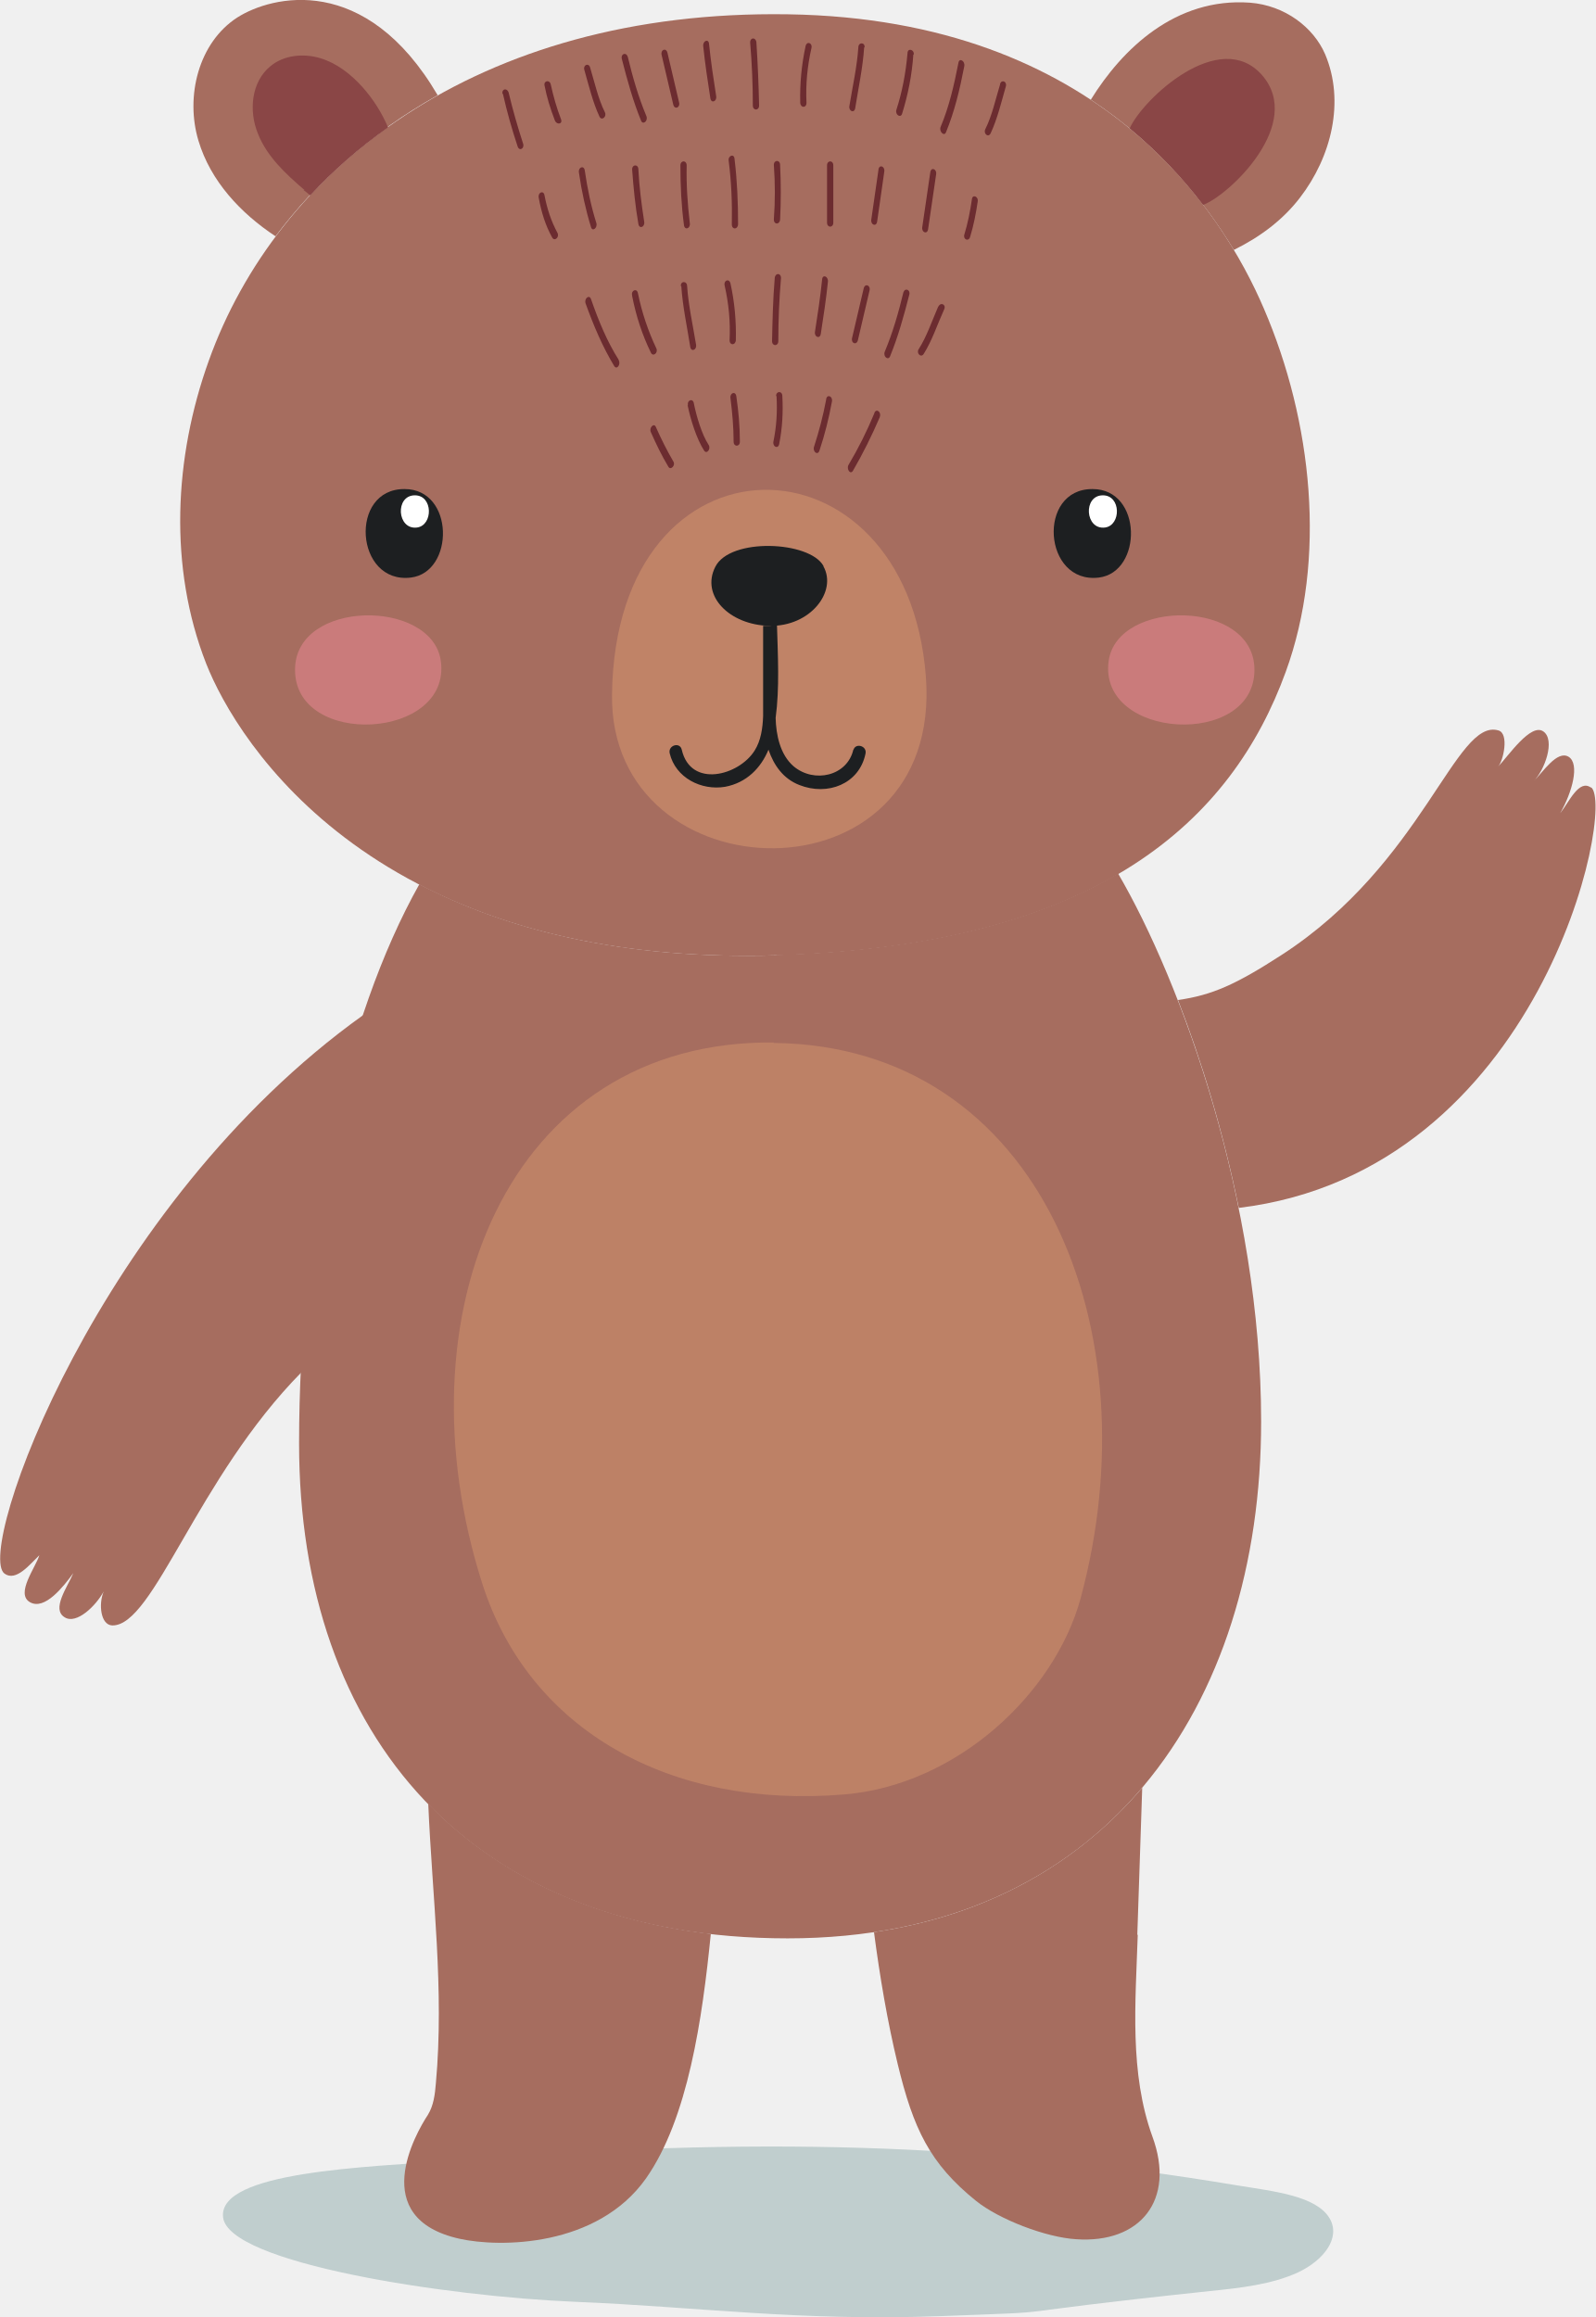
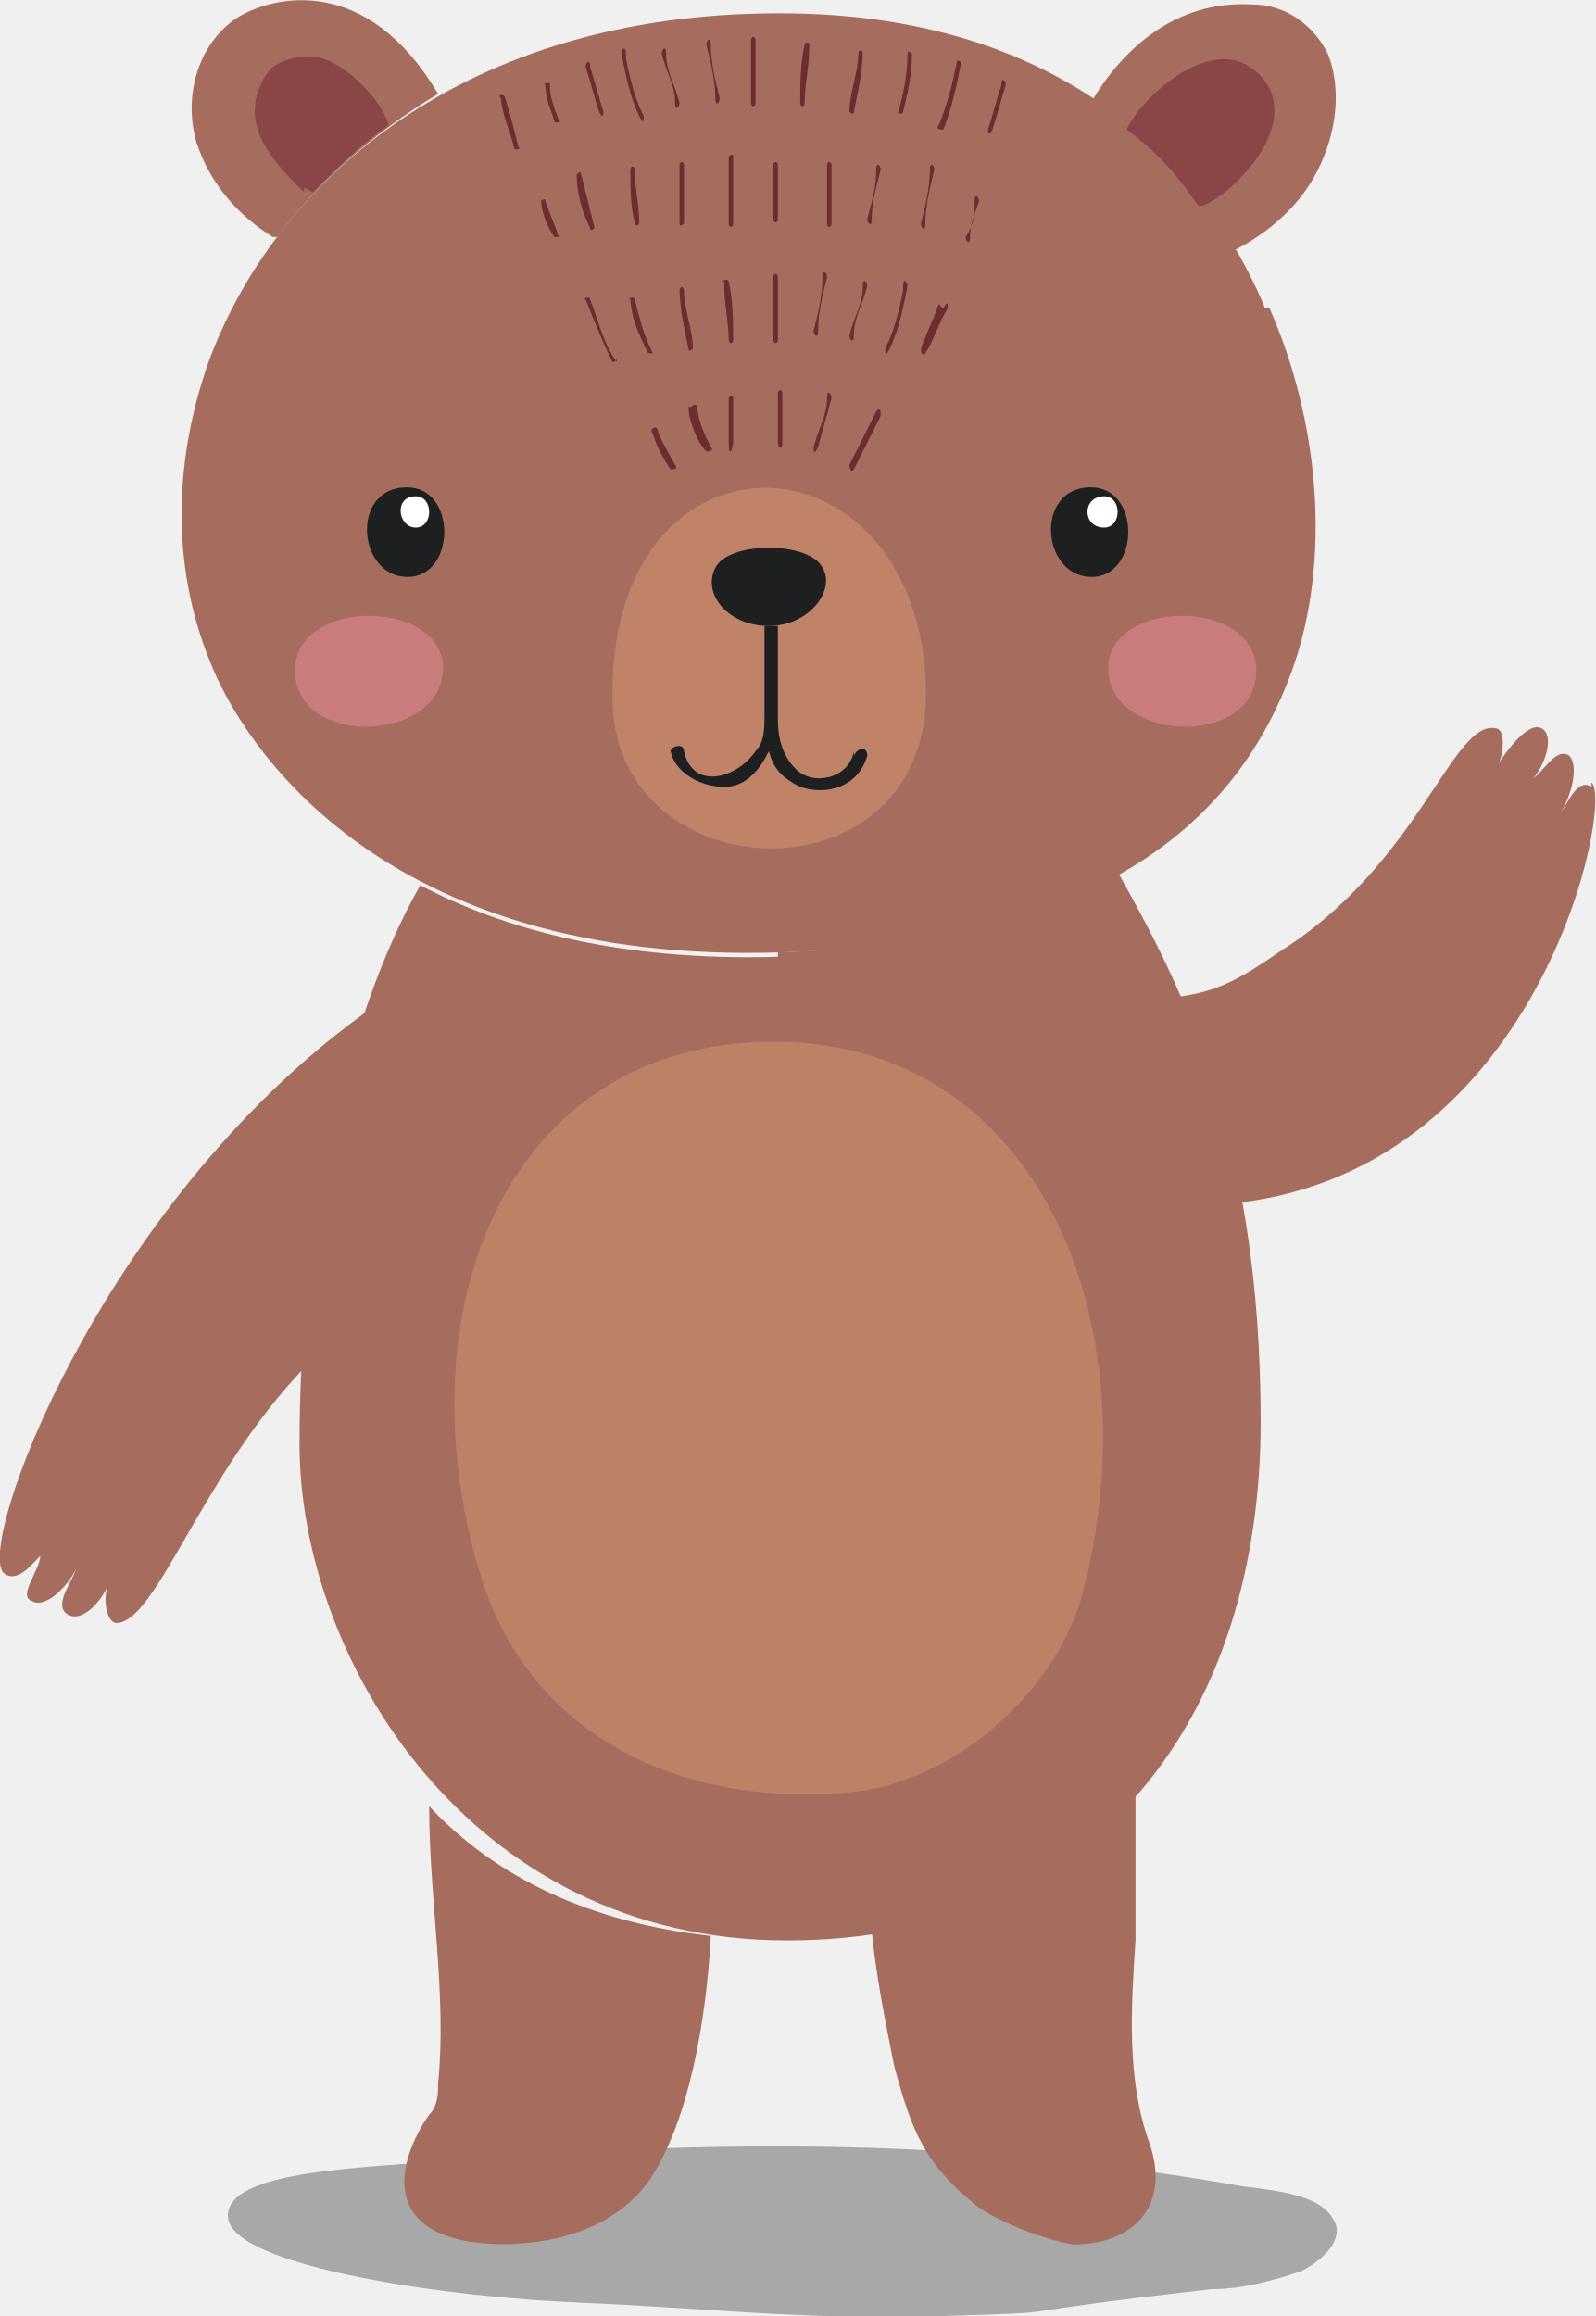
- <svg xmlns="http://www.w3.org/2000/svg" id="Layer_2" data-name="Layer 2" viewBox="0 0 35.69 51.83">
+ <svg xmlns="http://www.w3.org/2000/svg" id="Layer_2" version="1.1" viewBox="0 0 35.7 51.8">
  <defs>
    <style>
-       .cls-1 {
+       .st0 {
+         fill: #ca7b7b;
+       }
+ 
+       .st1 {
+         fill: #fff;
+       }
+ 
+       .st2 {
+         opacity: .3;
+       }
+ 
+       .st3 {
+         fill: #a66d5f;
+       }
+ 
+       .st4 {
+         fill: #1d1f21;
+       }
+ 
+       .st5 {
        opacity: .9;
      }

-       .cls-2 {
-         fill: #ca7b7b;
-       }
- 
-       .cls-3 {
-         fill: #fff;
-       }
- 
-       .cls-4 {
-         fill: #a66d5f;
-       }
- 
-       .cls-5 {
-         fill: #1d1f21;
-       }
- 
-       .cls-6 {
+       .st6 {
        fill: #6c2c30;
      }

-       .cls-7 {
-         fill: #c0cece;
-       }
- 
-       .cls-8 {
+       .st7 {
        fill: #c08367;
      }

-       .cls-9 {
+       .st8 {
        fill: #8a4646;
      }
    </style>
  </defs>
-   <g id="Layer_1-2" data-name="Layer 1">
+   <g id="Layer_1-2">
    <g>
-       <path class="cls-7" d="M12.86,51.49c2.73.11,5.03.44,8.19.32,3.16-.12.73,0,6.01-.56.69-.07,1.4-.15,1.98-.42.57-.27.96-.77.7-1.21-.3-.5-1.24-.6-2.04-.73-5.74-.96-10.8-1.1-17.61-.56-1.89.15-5.22.24-5.1,1.27.12,1.03,4.99,1.77,7.87,1.89Z" />
+       <path class="st2" d="M12.9,51.5c2.7.1,5,.4,8.2.3s.7,0,6-.6c.7,0,1.4-.2,2-.4.6-.3,1-.8.7-1.2-.3-.5-1.2-.6-2-.7-5.7-1-10.8-1.1-17.6-.6-1.9.2-5.2.2-5.1,1.3s5,1.8,7.9,1.9Z" />
      <g>
        <g>
          <g>
-             <path class="cls-4" d="M28.27,6.9c-.92-2.15-3.63-6.47-10.64-6.58-7.01-.11-11.44,3.5-12.96,7.75-.78,2.17-.9,4.62-.06,6.77.7,1.78,3.81,6.8,12.76,6.53,7.24-.21,10.19-3.04,11.39-6.34.92-2.52.6-5.6-.49-8.13Z" />
+             <path class="st3" d="M28.3,6.9c-.9-2.2-3.6-6.5-10.6-6.6-7-.1-11.4,3.5-13,7.7-.8,2.2-.9,4.6,0,6.8.7,1.8,3.8,6.8,12.8,6.5,7.2-.2,10.2-3,11.4-6.3.9-2.5.6-5.6-.5-8.1Z" />
            <g>
-               <path class="cls-4" d="M27.6,5.59c.57-.28,1.09-.66,1.48-1.17.7-.91,1.01-2.15.56-3.21-.26-.6-.9-1.09-1.68-1.15-1.67-.12-2.86,1.04-3.56,2.17,1.53,1.01,2.54,2.27,3.2,3.36Z" />
-               <path class="cls-9" d="M26.92,4.58c.58-.22,2.26-1.81,1.31-2.9-.95-1.08-2.67.54-2.96,1.19.66.55,1.2,1.13,1.64,1.71Z" />
+               <path class="st3" d="M27.6,5.6c.6-.3,1.1-.7,1.5-1.2.7-.9,1-2.2.6-3.2-.3-.6-.9-1.1-1.7-1.1-1.7-.1-2.9,1-3.6,2.2,1.5,1,2.5,2.3,3.2,3.4Z" />
+               <path class="st8" d="M26.9,4.6c.6-.2,2.3-1.8,1.3-2.9-1-1.1-2.7.5-3,1.2.7.5,1.2,1.1,1.6,1.7h0Z" />
            </g>
            <g>
-               <path class="cls-4" d="M6.16,5.29c.92-1.23,2.13-2.32,3.63-3.16C8.18-.62,6.08-.1,5.31.39c-.87.56-1.17,1.77-.87,2.76.27.9.94,1.62,1.73,2.14Z" />
-               <path class="cls-9" d="M6.79,4.25s.1.08.15.12c.51-.55,1.09-1.06,1.74-1.52-.14-.33-.33-.63-.57-.9-.26-.29-.58-.54-.95-.65-.37-.11-.81-.07-1.11.18-.43.35-.49,1-.28,1.51.2.51.62.9,1.04,1.26Z" />
+               <path class="st3" d="M6.2,5.3c.9-1.2,2.1-2.3,3.6-3.2C8.2-.6,6.1-.1,5.3.4c-.9.6-1.2,1.8-.9,2.8.3.9.9,1.6,1.7,2.1h0Z" />
+               <path class="st8" d="M6.8,4.2s0,0,.2.1c.5-.5,1.1-1.1,1.7-1.5-.1-.3-.3-.6-.6-.9-.3-.3-.6-.5-.9-.6-.4-.1-.8,0-1.1.2-.4.4-.5,1-.3,1.5.2.5.6.9,1,1.3h0Z" />
            </g>
          </g>
          <g>
            <g>
-               <path class="cls-8" d="M20.71,15.13c.4,5.16-7.09,4.96-7.02.4.08-6.07,6.59-5.99,7.02-.4Z" />
+               <path class="st7" d="M20.7,15.1c.4,5.2-7.1,5-7,.4,0-6.1,6.6-6,7-.4Z" />
              <g>
-                 <path class="cls-5" d="M19.09,16.76c-.13.6-.88.77-1.34.38-.3-.26-.39-.7-.4-1.08.09-.67.05-1.39.03-2.08-.06,0-.12.02-.18.02-.04,0-.08,0-.13,0v1.1c0,.22,0,.44,0,.66,0,.08,0,.16,0,.24,0,0,0,0,0,0,0,0,0,.01,0,.02-.01.27-.05.55-.19.77-.35.56-1.43.85-1.63-.02-.04-.18-.31-.1-.27.08.13.55.71.84,1.24.75.48-.09.8-.42.97-.83.12.35.33.65.69.79.63.25,1.34-.02,1.48-.7.04-.18-.23-.25-.27-.08Z" />
-                 <path class="cls-5" d="M18.42,12.66c-.31-.56-2.09-.64-2.42.02-.33.65.32,1.3,1.21,1.32.92.02,1.52-.77,1.21-1.33Z" />
+                 <path class="st4" d="M19.1,16.8c-.1.6-.9.8-1.3.4-.3-.3-.4-.7-.4-1.1,0-.7,0-1.4,0-2.1,0,0-.1,0-.2,0h-.1v2h0c0,.3,0,.6-.2.8-.4.6-1.4.9-1.6,0,0-.2-.3-.1-.3,0,.1.5.7.8,1.2.8.5,0,.8-.4,1-.8.1.4.3.6.7.8.6.2,1.3,0,1.5-.7,0-.2-.2-.2-.3,0h0Z" />
+                 <path class="st4" d="M18.4,12.7c-.3-.6-2.1-.6-2.4,0-.3.6.3,1.3,1.2,1.3.9,0,1.5-.8,1.2-1.3h0Z" />
              </g>
            </g>
-             <path class="cls-2" d="M28.06,14.98c0-1.58-3.06-1.59-3.26-.2-.25,1.77,3.27,1.96,3.26.2Z" />
-             <path class="cls-2" d="M6.6,14.98c0-1.58,3.06-1.59,3.26-.2.25,1.77-3.27,1.96-3.26.2Z" />
+             <path class="st0" d="M28.1,15c0-1.6-3.1-1.6-3.3-.2-.2,1.8,3.3,2,3.3.2Z" />
+             <path class="st0" d="M6.6,15c0-1.6,3.1-1.6,3.3-.2.2,1.8-3.3,2-3.3.2Z" />
            <g>
-               <path class="cls-6" d="M12.05,4.42c.06.33.15.62.3.89.05.1.17,0,.12-.1-.14-.26-.23-.53-.29-.84-.02-.12-.15-.07-.13.05h0Z" />
-               <path class="cls-6" d="M12.95,3.86c.06.42.15.83.27,1.22.03.11.15.02.12-.09-.12-.38-.2-.77-.26-1.18-.02-.12-.15-.07-.13.05h0Z" />
-               <path class="cls-6" d="M14.14,3.79c.03.41.07.82.14,1.22.02.12.15.07.13-.05-.06-.39-.11-.77-.13-1.17,0-.12-.14-.12-.14,0h0Z" />
-               <path class="cls-6" d="M11.25,2.1c.09.4.2.79.33,1.18.04.11.16.04.12-.07-.12-.37-.23-.75-.32-1.13-.03-.12-.16-.1-.14.02h0Z" />
-               <path class="cls-6" d="M15.22,3.7c0,.45.02.89.08,1.34.02.12.15.07.13-.05-.05-.43-.08-.85-.07-1.29,0-.12-.14-.12-.14,0h0Z" />
-               <path class="cls-6" d="M16.3,3.6c.06.47.08.94.07,1.42,0,.12.13.12.14,0,0-.49-.02-.98-.08-1.47-.01-.12-.15-.07-.13.05h0Z" />
-               <path class="cls-6" d="M17.31,3.69c.03.41.03.81,0,1.22,0,.12.13.12.14,0,.02-.41.02-.81,0-1.22,0-.12-.14-.12-.14,0h0Z" />
-               <path class="cls-6" d="M18.5,3.7c0,.43,0,.85,0,1.28,0,.12.14.12.14,0,0-.43,0-.85,0-1.28,0-.12-.14-.12-.14,0h0Z" />
-               <path class="cls-6" d="M19.65,3.8c-.05.37-.11.74-.16,1.11-.02.12.11.17.13.05.05-.37.11-.74.16-1.12.02-.12-.11-.17-.13-.05h0Z" />
-               <path class="cls-6" d="M20.81,3.85c-.06.41-.12.82-.18,1.23-.02.12.11.17.13.05.06-.41.12-.82.18-1.23.02-.12-.11-.17-.13-.05h0Z" />
-               <path class="cls-6" d="M21.7,5.3c.08-.26.13-.52.17-.79.02-.12-.12-.17-.13-.05-.04.27-.09.53-.17.79-.03.11.1.16.13.05h0Z" />
-               <path class="cls-6" d="M12.18,1.91c.05.26.13.52.23.78.04.11.18.09.14-.02-.1-.26-.17-.51-.23-.78-.02-.11-.16-.09-.14.02h0Z" />
-               <path class="cls-6" d="M13.84,8.05c-.26-.41-.45-.87-.62-1.36-.04-.11-.16-.01-.12.1.18.5.38.97.64,1.4.06.09.15-.04.1-.13h0Z" />
-               <path class="cls-6" d="M14.14,6.62c.09.46.23.88.42,1.27.05.1.17,0,.12-.1-.18-.38-.32-.79-.41-1.23-.02-.12-.16-.07-.13.05h0Z" />
-               <path class="cls-6" d="M16.21,6.39c.09.4.13.8.11,1.22,0,.12.13.12.14,0,.01-.44-.03-.86-.12-1.27-.03-.12-.16-.07-.13.05h0Z" />
-               <path class="cls-6" d="M17.33,6.22c-.04.47-.05.94-.06,1.41,0,.12.14.12.14,0,0-.47.02-.94.06-1.41,0-.12-.13-.12-.14,0h0Z" />
-               <path class="cls-6" d="M18.39,6.25c-.04.39-.1.79-.16,1.17-.02.12.11.17.13.05.06-.39.12-.78.16-1.17.01-.12-.12-.17-.13-.05h0Z" />
-               <path class="cls-6" d="M19.32,6.45c-.09.37-.17.74-.26,1.11-.03.12.1.17.13.05.09-.37.17-.74.26-1.11.03-.12-.1-.17-.13-.05h0Z" />
-               <path class="cls-6" d="M20.21,6.53c-.11.46-.24.91-.42,1.34-.04.11.08.2.12.1.18-.44.31-.91.43-1.38.03-.11-.1-.16-.13-.05h0Z" />
-               <path class="cls-6" d="M20.99,6.85c-.14.32-.26.68-.44.96-.06.09.05.2.11.11.19-.3.31-.67.46-1,.05-.11-.08-.17-.13-.06h0Z" />
-               <path class="cls-6" d="M22.37,1.89c-.1.33-.18.7-.33,1-.05.1.07.2.12.09.15-.32.24-.7.34-1.05.03-.11-.1-.16-.13-.05h0Z" />
-               <path class="cls-6" d="M14.56,9.67c.12.27.24.52.39.77.05.09.17-.03.11-.12-.14-.24-.27-.5-.39-.77-.04-.1-.16.02-.11.12h0Z" />
-               <path class="cls-6" d="M16.34,8.91c.04.32.07.64.07.97,0,.12.14.12.14,0,0-.35-.03-.68-.08-1.02-.02-.12-.15-.07-.13.05h0Z" />
-               <path class="cls-6" d="M17.37,8.86c.02.35,0,.68-.07,1.02-.02.12.11.17.13.05.07-.35.09-.71.07-1.07,0-.12-.14-.12-.14,0h0Z" />
-               <path class="cls-6" d="M18.48,8.94c-.07.37-.16.71-.27,1.05-.04.11.08.21.12.09.12-.36.21-.72.28-1.1.02-.12-.11-.17-.13-.05h0Z" />
-               <path class="cls-6" d="M19.56,9.24c-.17.41-.36.79-.58,1.16-.05.09.04.23.1.13.22-.38.42-.78.6-1.2.04-.11-.07-.2-.12-.1h0Z" />
-               <path class="cls-6" d="M15.24,6.4c.03.46.13.91.2,1.36.02.12.15.07.13-.05-.07-.43-.17-.87-.2-1.31,0-.12-.15-.12-.14,0h0Z" />
-               <path class="cls-6" d="M21.04,2.84c.19-.45.3-.93.4-1.44.02-.11.15-.04.13.08-.1.52-.22,1.02-.41,1.48-.04.1-.16-.02-.12-.12h0Z" />
-               <path class="cls-6" d="M20.43,1.22c-.03.46-.12.9-.25,1.32-.03.11-.16.03-.13-.08.13-.4.21-.82.25-1.27,0-.12.15-.09.14.03h0Z" />
-               <path class="cls-6" d="M18.15,1.08c-.09.4-.13.8-.11,1.22,0,.12-.13.12-.14,0-.01-.44.03-.85.12-1.27.03-.12.16-.07.13.05h0Z" />
-               <path class="cls-6" d="M16.92.95c.03.47.05.94.06,1.41,0,.12-.14.12-.14,0,0-.47-.02-.94-.06-1.41,0-.12.13-.12.14,0h0Z" />
-               <path class="cls-6" d="M15.86.98c.04.39.1.79.16,1.17.02.12-.11.17-.13.05-.06-.39-.12-.78-.16-1.17-.01-.12.12-.17.13-.05h0Z" />
-               <path class="cls-6" d="M14.93,1.18c.09.37.17.74.26,1.11.03.12-.1.17-.13.05-.09-.37-.17-.74-.26-1.11-.03-.12.1-.17.13-.05h0Z" />
-               <path class="cls-6" d="M14.04,1.26c.11.46.24.91.42,1.34.04.11-.08.2-.12.1-.18-.44-.31-.91-.43-1.38-.03-.12.1-.16.13-.05h0Z" />
-               <path class="cls-6" d="M13.2,1.51c.1.33.18.7.33,1,.05.1-.07.2-.12.1-.15-.32-.24-.7-.34-1.05-.03-.11.1-.16.13-.05h0Z" />
-               <path class="cls-6" d="M19.33,1.06c-.03.46-.13.91-.2,1.36-.02.12-.15.07-.13-.05.07-.43.17-.87.2-1.31,0-.12.15-.12.14,0h0Z" />
-               <path class="cls-6" d="M15.38,9.06c.07.34.2.75.37,1.02.06.09.16-.04.1-.13-.15-.23-.27-.63-.33-.93-.02-.12-.16-.07-.13.05h0Z" />
+               <path class="st6" d="M12.1,4.4c0,.3.1.6.3.9,0,0,.2,0,.1,0-.1-.3-.2-.5-.3-.8,0-.1-.1,0-.1,0h0Z" />
+               <path class="st6" d="M12.9,3.9c0,.4.1.8.3,1.2,0,.1.1,0,.1,0-.1-.4-.2-.8-.3-1.2,0-.1-.1,0-.1,0h0Z" />
+               <path class="st6" d="M14.1,3.8c0,.4,0,.8.1,1.2,0,.1.1,0,.1,0,0-.4-.1-.8-.1-1.2,0-.1-.1-.1-.1,0h0Z" />
+               <path class="st6" d="M11.2,2.1c0,.4.2.8.3,1.2,0,.1.2,0,.1,0-.1-.4-.2-.8-.3-1.1,0-.1-.2-.1-.1,0h0Z" />
+               <path class="st6" d="M15.2,3.7c0,.5,0,.9,0,1.3,0,.1.1,0,.1,0,0-.4,0-.8,0-1.3,0-.1-.1-.1-.1,0h0Z" />
+               <path class="st6" d="M16.3,3.6c0,.5,0,.9,0,1.4,0,.1.1.1.1,0,0-.5,0-1,0-1.5,0-.1-.1,0-.1,0h0Z" />
+               <path class="st6" d="M17.3,3.7c0,.4,0,.8,0,1.2,0,.1.1.1.1,0,0-.4,0-.8,0-1.2,0-.1-.1-.1-.1,0h0Z" />
+               <path class="st6" d="M18.5,3.7v1.3c0,.1.1.1.1,0v-1.3c0-.1-.1-.1-.1,0h0Z" />
+               <path class="st6" d="M19.6,3.8c0,.4-.1.7-.2,1.1,0,.1.1.2.1,0,0-.4.1-.7.2-1.1,0-.1-.1-.2-.1,0h0Z" />
+               <path class="st6" d="M20.8,3.8c0,.4-.1.8-.2,1.2,0,.1.1.2.1,0,0-.4.1-.8.2-1.2,0-.1-.1-.2-.1,0h0Z" />
+               <path class="st6" d="M21.7,5.3c0-.3.1-.5.2-.8,0-.1-.1-.2-.1,0,0,.3,0,.5-.2.8,0,.1.1.2.1,0h0Z" />
+               <path class="st6" d="M12.2,1.9c0,.3.1.5.2.8,0,.1.2,0,.1,0-.1-.3-.2-.5-.2-.8,0-.1-.2,0-.1,0h0Z" />
+               <path class="st6" d="M13.8,8.1c-.3-.4-.4-.9-.6-1.4,0-.1-.2,0-.1,0,.2.5.4,1,.6,1.4,0,0,.1,0,.1-.1h0Z" />
+               <path class="st6" d="M14.1,6.6c0,.5.2.9.4,1.3,0,0,.2,0,.1,0-.2-.4-.3-.8-.4-1.2,0-.1-.2,0-.1,0h0Z" />
+               <path class="st6" d="M16.2,6.4c0,.4.1.8.1,1.2,0,.1.1.1.1,0,0-.4,0-.9-.1-1.3,0-.1-.2,0-.1,0h0Z" />
+               <path class="st6" d="M17.3,6.2c0,.5,0,.9,0,1.4,0,.1.1.1.1,0,0-.5,0-.9,0-1.4,0-.1-.1-.1-.1,0h0Z" />
+               <path class="st6" d="M18.4,6.2c0,.4-.1.8-.2,1.2,0,.1.1.2.1,0,0-.4.1-.8.2-1.2,0-.1-.1-.2-.1,0h0Z" />
+               <path class="st6" d="M19.3,6.4c0,.4-.2.7-.3,1.1,0,.1.1.2.1,0,0-.4.2-.7.3-1.1,0-.1-.1-.2-.1,0h0Z" />
+               <path class="st6" d="M20.2,6.5c-.1.5-.2.9-.4,1.3,0,.1,0,.2.1,0,.2-.4.3-.9.4-1.4,0-.1-.1-.2-.1,0h0Z" />
+               <path class="st6" d="M21,6.8c-.1.3-.3.7-.4,1,0,0,0,.2.1.1.2-.3.3-.7.5-1,0-.1,0-.2-.1,0h0Z" />
+               <path class="st6" d="M22.4,1.9c-.1.3-.2.7-.3,1,0,0,0,.2.1,0,.1-.3.2-.7.3-1,0-.1-.1-.2-.1,0h0Z" />
+               <path class="st6" d="M14.6,9.7c.1.3.2.5.4.8,0,0,.2,0,.1-.1-.1-.2-.3-.5-.4-.8,0-.1-.2,0-.1.1h0Z" />
+               <path class="st6" d="M16.3,8.9c0,.3,0,.6,0,1s.1.1.1,0c0-.4,0-.7,0-1,0-.1-.1,0-.1,0h0Z" />
+               <path class="st6" d="M17.4,8.9c0,.4,0,.7,0,1,0,.1.1.2.1,0,0-.4,0-.7,0-1.1,0-.1-.1-.1-.1,0h0Z" />
+               <path class="st6" d="M18.5,8.9c0,.4-.2.7-.3,1.1,0,.1,0,.2.1,0,.1-.4.2-.7.3-1.1,0-.1-.1-.2-.1,0h0Z" />
+               <path class="st6" d="M19.6,9.2c-.2.4-.4.8-.6,1.2,0,0,0,.2.1.1.2-.4.4-.8.6-1.2,0-.1,0-.2-.1-.1h0Z" />
+               <path class="st6" d="M15.2,6.4c0,.5.1.9.2,1.4,0,.1.1,0,.1,0,0-.4-.2-.9-.2-1.3,0-.1-.1-.1-.1,0h0Z" />
+               <path class="st6" d="M21,2.8c.2-.5.3-.9.4-1.4,0-.1.1,0,.1,0-.1.5-.2,1-.4,1.5,0,0-.2,0-.1-.1h0Z" />
+               <path class="st6" d="M20.4,1.2c0,.5-.1.9-.2,1.3,0,.1-.2,0-.1,0,.1-.4.2-.8.2-1.3,0-.1.1,0,.1,0h0Z" />
+               <path class="st6" d="M18.1,1.1c0,.4-.1.8-.1,1.2,0,.1-.1.1-.1,0,0-.4,0-.9.1-1.3,0-.1.2,0,.1,0h0Z" />
+               <path class="st6" d="M16.9.9c0,.5,0,.9,0,1.4,0,.1-.1.1-.1,0,0-.5,0-.9,0-1.4,0-.1.1-.1.1,0h0Z" />
+               <path class="st6" d="M15.9,1c0,.4.1.8.2,1.2,0,.1-.1.2-.1,0,0-.4-.1-.8-.2-1.2,0-.1.1-.2.1,0h0Z" />
+               <path class="st6" d="M14.9,1.2c0,.4.2.7.3,1.1,0,.1-.1.2-.1,0,0-.4-.2-.7-.3-1.1,0-.1.1-.2.1,0h0Z" />
+               <path class="st6" d="M14,1.3c.1.5.2.9.4,1.3,0,.1,0,.2-.1,0-.2-.4-.3-.9-.4-1.4,0-.1.1-.2.1,0h0Z" />
+               <path class="st6" d="M13.2,1.5c.1.3.2.7.3,1,0,0,0,.2-.1,0-.1-.3-.2-.7-.3-1,0-.1.1-.2.1,0h0Z" />
+               <path class="st6" d="M19.3,1.1c0,.5-.1.9-.2,1.4,0,.1-.1,0-.1,0,0-.4.2-.9.2-1.3,0-.1.1-.1.1,0h0Z" />
+               <path class="st6" d="M15.4,9.1c0,.3.2.8.4,1,0,0,.2,0,.1-.1-.1-.2-.3-.6-.3-.9,0-.1-.2,0-.1,0h0Z" />
            </g>
            <g>
-               <path class="cls-5" d="M9.05,10.94c1.12,0,1.12,1.86.14,1.98-1.25.15-1.39-1.99-.14-1.98Z" />
-               <path class="cls-3" d="M9.28,11.08c.41,0,.41.67.05.72-.45.06-.5-.72-.05-.72Z" />
+               <path class="st4" d="M9.1,10.9c1.1,0,1.1,1.9.1,2-1.2.1-1.4-2-.1-2Z" />
+               <path class="st1" d="M9.3,11.1c.4,0,.4.7,0,.7-.4,0-.5-.7,0-.7Z" />
            </g>
            <g>
-               <path class="cls-5" d="M24.44,10.94c1.12,0,1.12,1.86.14,1.98-1.25.15-1.39-1.99-.14-1.98Z" />
-               <path class="cls-3" d="M24.67,11.08c.41,0,.41.67.05.72-.45.06-.5-.72-.05-.72Z" />
+               <path class="st4" d="M24.4,10.9c1.1,0,1.1,1.9.1,2-1.2.1-1.4-2-.1-2Z" />
+               <path class="st1" d="M24.7,11.1c.4,0,.4.7,0,.7-.5,0-.5-.7,0-.7Z" />
            </g>
          </g>
        </g>
        <g>
-           <path class="cls-4" d="M17.37,21.37c-3.48.1-6.07-.59-7.99-1.59-1.68,2.99-2.69,7.67-2.69,12.51,0,6.54,3.85,11.07,10.93,11.07s10.59-5.2,10.59-11.56c0-4.93-1.78-9.83-3.2-12.26-1.77,1.04-4.23,1.72-7.64,1.82Z" />
-           <path class="cls-4" d="M25.44,43.28l.11-3.29c-1.43,1.68-3.43,2.85-6,3.23.13.99.3,2,.53,2.95.35,1.45.72,2.23,1.75,3.06.52.42,1.57.82,2.24.86,1.43.1,2.23-.87,1.71-2.29-.52-1.43-.38-3-.33-4.52Z" />
-           <path class="cls-4" d="M9.58,40.36c.09,2.08.36,4.15.17,6.24-.02.25-.05.5-.18.71-.27.41-1.36,2.31.71,2.77.9.2,3.08.19,4.17-1.35.94-1.34,1.26-3.57,1.45-5.47-2.66-.31-4.78-1.33-6.31-2.9Z" />
-           <g class="cls-1">
-             <path class="cls-8" d="M17.31,23.32c-5.99-.06-8.43,6.14-6.52,12.11,1.05,3.28,4.21,5.04,8.1,4.71,2.52-.21,4.7-2.26,5.28-4.38,1.62-5.98-.88-12.37-6.87-12.43Z" />
+           <path class="st3" d="M17.4,21.4c-3.5.1-6.1-.6-8-1.6-1.7,3-2.7,7.7-2.7,12.5s3.8,11.1,10.9,11.1,10.6-5.2,10.6-11.6-1.8-9.8-3.2-12.3c-1.8,1-4.2,1.7-7.6,1.8h0Z" />
+           <path class="st3" d="M25.4,43.3v-3.3c-1.3,1.7-3.3,2.8-5.9,3.2.1,1,.3,2,.5,3,.4,1.5.7,2.2,1.8,3.1.5.4,1.6.8,2.2.9,1.4,0,2.2-.9,1.7-2.3-.5-1.4-.4-3-.3-4.5h0Z" />
+           <path class="st3" d="M9.6,40.4c0,2.1.4,4.2.2,6.2,0,.2,0,.5-.2.7-.3.4-1.4,2.3.7,2.8.9.2,3.1.2,4.2-1.3.9-1.3,1.3-3.6,1.4-5.5-2.7-.3-4.8-1.3-6.3-2.9h0Z" />
+           <g class="st5">
+             <path class="st7" d="M17.3,23.3c-6,0-8.4,6.1-6.5,12.1,1.1,3.3,4.2,5,8.1,4.7,2.5-.2,4.7-2.3,5.3-4.4,1.6-6-.9-12.4-6.9-12.4h0Z" />
          </g>
-           <path class="cls-4" d="M35.59,17.62c-.27-.2-.49.32-.69.57.27-.47.44-1.1.19-1.26-.26-.16-.58.35-.79.55.25-.24.5-.93.22-1.12-.28-.19-.78.55-1.01.79.12-.13.25-.74.01-.81-.96-.29-1.67,2.96-4.85,5.02-1.02.66-1.55.9-2.32,1.01.53,1.36,1.01,2.94,1.36,4.65,6.76-.82,8.44-8.98,7.88-9.41Z" />
-           <path class="cls-4" d="M8.12,22.71C2.18,26.96-.56,34.71.1,35.2c.26.19.57-.21.78-.41-.08.27-.54.86-.21,1.05.33.19.75-.35.97-.65-.13.31-.5.81-.19.99.26.16.69-.25.87-.58-.12.28-.07.75.19.76.93.02,1.89-3.29,4.24-5.67.13-2.9.62-5.67,1.39-7.99Z" />
+           <path class="st3" d="M35.6,17.6c-.3-.2-.5.3-.7.6.3-.5.4-1.1.2-1.3-.3-.2-.6.4-.8.5.2-.2.5-.9.2-1.1s-.8.5-1,.8c.1-.1.2-.7,0-.8-1-.3-1.7,3-4.9,5-1,.7-1.5.9-2.3,1,.5,1.4,1,2.9,1.4,4.6,6.8-.8,8.4-9,7.9-9.4h0Z" />
+           <path class="st3" d="M8.1,22.7C2.2,27-.6,34.7.1,35.2c.3.2.6-.2.8-.4,0,.3-.5.9-.2,1,.3.2.8-.3,1-.7-.1.3-.5.8-.2,1,.3.2.7-.2.9-.6-.1.3,0,.8.2.8.9,0,1.9-3.3,4.2-5.7.1-2.9.6-5.7,1.4-8h0Z" />
        </g>
      </g>
    </g>
  </g>
</svg>
